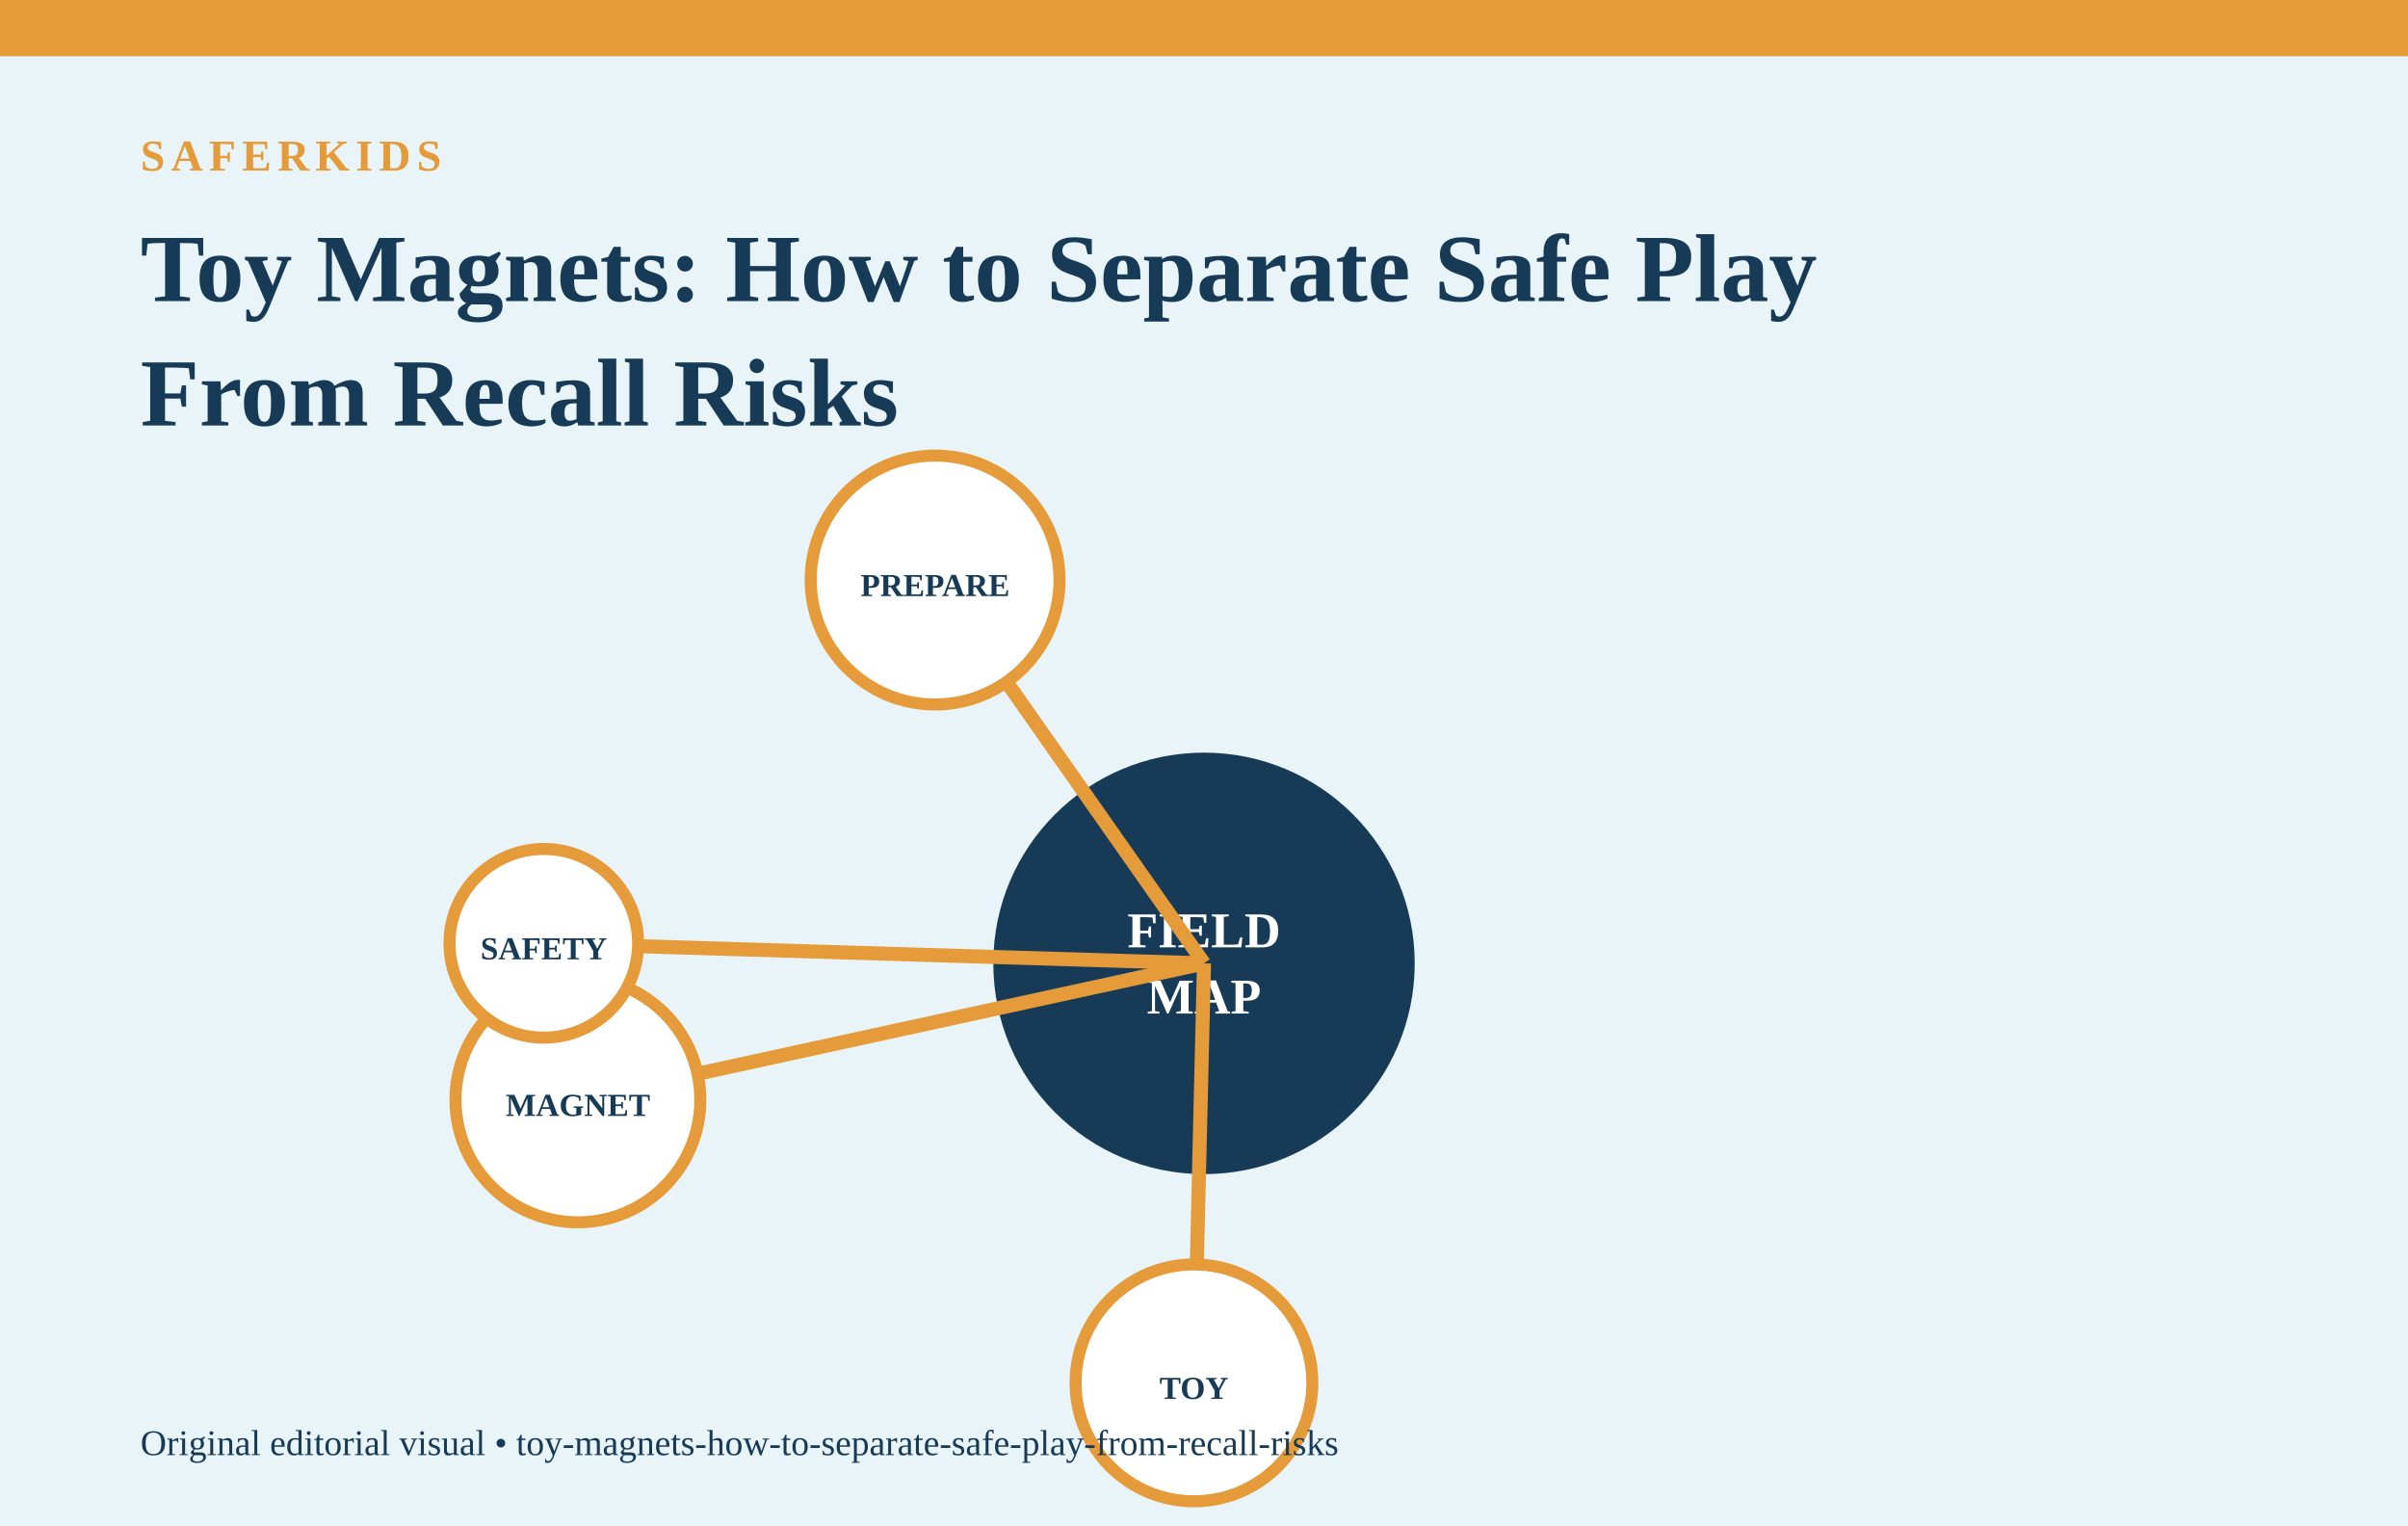
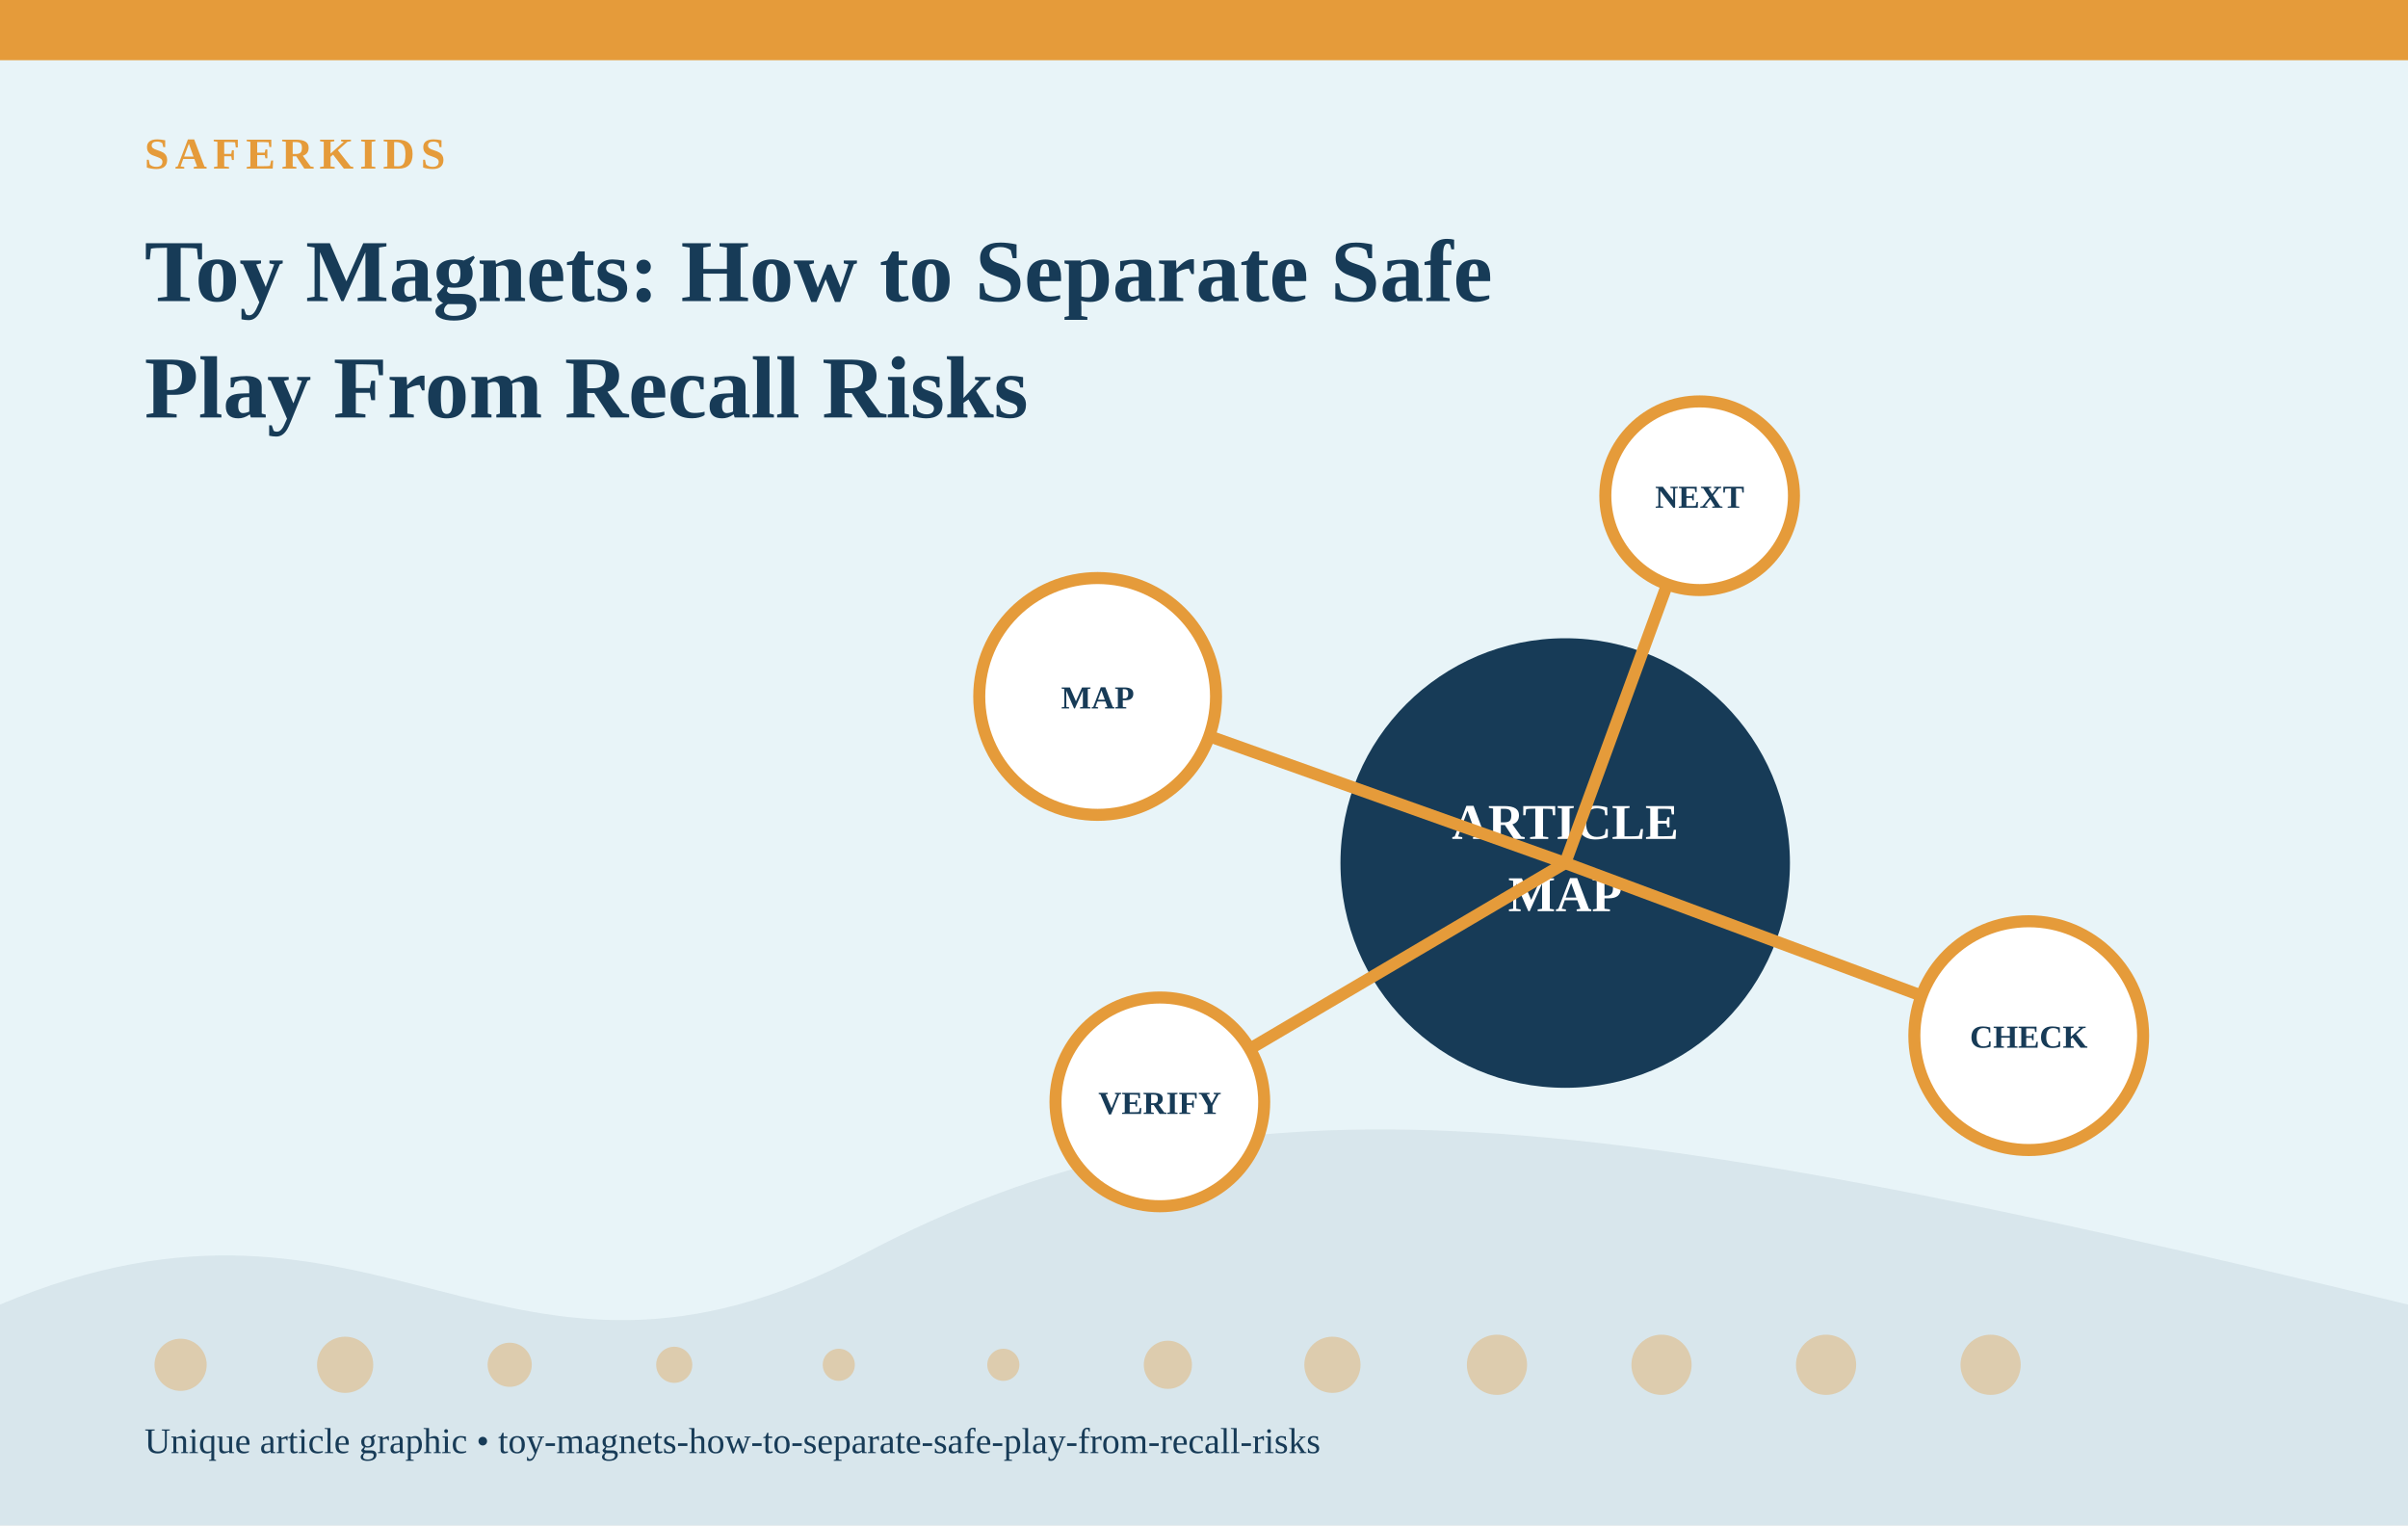
- <svg xmlns="http://www.w3.org/2000/svg" width="1200" height="760" viewBox="0 0 1200 760" role="img" aria-labelledby="t d">
-   <rect width="1200" height="760" fill="#E8F4F8" />
-   <rect width="1200" height="28" fill="#E59B3A" />
-   <text x="70" y="85" fill="#E59B3A" font-size="22" font-weight="700" letter-spacing="3">SAFERKIDS</text>
-   <text x="70" y="150" fill="#173B57" font-size="48" font-weight="700">Toy Magnets: How to Separate Safe Play</text>
-   <text x="70" y="212" fill="#173B57" font-size="48" font-weight="700">From Recall Risks</text>
-   <circle cx="600" cy="480" r="105" fill="#173B57" />
-   <text x="600" y="472" text-anchor="middle" fill="white" font-size="25" font-weight="700">FIELD</text>
-   <text x="600" y="505" text-anchor="middle" fill="white" font-size="25" font-weight="700">MAP</text>
-   <g>
-     <line x1="600" y1="480" x2="595" y2="689" stroke="#E59B3A" stroke-width="7" />
-     <circle cx="595" cy="689" r="59" fill="white" stroke="#E59B3A" stroke-width="6" />
-     <text x="595" y="697" text-anchor="middle" fill="#173B57" font-size="16" font-weight="700">TOY</text>
-   </g>
-   <g>
-     <line x1="600" y1="480" x2="288" y2="548" stroke="#E59B3A" stroke-width="7" />
-     <circle cx="288" cy="548" r="61" fill="white" stroke="#E59B3A" stroke-width="6" />
-     <text x="288" y="556" text-anchor="middle" fill="#173B57" font-size="16" font-weight="700">MAGNET</text>
-   </g>
-   <g>
-     <line x1="600" y1="480" x2="271" y2="470" stroke="#E59B3A" stroke-width="7" />
-     <circle cx="271" cy="470" r="47" fill="white" stroke="#E59B3A" stroke-width="6" />
-     <text x="271" y="478" text-anchor="middle" fill="#173B57" font-size="16" font-weight="700">SAFETY</text>
-   </g>
-   <g>
-     <line x1="600" y1="480" x2="466" y2="289" stroke="#E59B3A" stroke-width="7" />
-     <circle cx="466" cy="289" r="62" fill="white" stroke="#E59B3A" stroke-width="6" />
-     <text x="466" y="297" text-anchor="middle" fill="#173B57" font-size="16" font-weight="700">PREPARE</text>
-   </g>
-   <text x="70" y="725" fill="#173B57" font-size="18">Original editorial visual • toy-magnets-how-to-separate-safe-play-from-recall-risks</text>
+ <svg xmlns="http://www.w3.org/2000/svg" width="1200" height="760" viewBox="0 0 1200 760" role="img" aria-labelledby="title desc">
+   <rect width="1200" height="760" fill="#e8f4f8" />
+   <rect width="1200" height="30" fill="#e59b3a" />
+   <path d="M0 650 C190 570 250 720 430 625 S780 548 1200 650 L1200 760 L0 760 Z" fill="#173b57" opacity="0.08" />
+   <text x="72" y="84" fill="#e59b3a" font-size="22" font-weight="800" letter-spacing="3">SAFERKIDS</text>
+   <text x="72" y="150" fill="#173b57" font-size="44" font-weight="800">Toy Magnets: How to Separate Safe</text>
+   <text x="72" y="208" fill="#173b57" font-size="44" font-weight="800">Play From Recall Risks</text>
+   <circle cx="780" cy="430" r="112" fill="#173b57" />
+   <text x="780" y="418" text-anchor="middle" fill="white" font-size="25" font-weight="800">ARTICLE</text>
+   <text x="780" y="454" text-anchor="middle" fill="white" font-size="25" font-weight="800">MAP</text>
+   <line x1="780" y1="430" x2="1011" y2="516" stroke="#e59b3a" stroke-width="6" />
+   <circle cx="1011" cy="516" r="57" fill="white" stroke="#e59b3a" stroke-width="6" />
+   <text x="1011" y="522" text-anchor="middle" fill="#173b57" font-size="16" font-weight="800">CHECK</text>
+   <line x1="780" y1="430" x2="578" y2="549" stroke="#e59b3a" stroke-width="6" />
+   <circle cx="578" cy="549" r="52" fill="white" stroke="#e59b3a" stroke-width="6" />
+   <text x="578" y="555" text-anchor="middle" fill="#173b57" font-size="16" font-weight="800">VERIFY</text>
+   <line x1="780" y1="430" x2="547" y2="347" stroke="#e59b3a" stroke-width="6" />
+   <circle cx="547" cy="347" r="59" fill="white" stroke="#e59b3a" stroke-width="6" />
+   <text x="547" y="353" text-anchor="middle" fill="#173b57" font-size="16" font-weight="800">MAP</text>
+   <line x1="780" y1="430" x2="847" y2="247" stroke="#e59b3a" stroke-width="6" />
+   <circle cx="847" cy="247" r="47" fill="white" stroke="#e59b3a" stroke-width="6" />
+   <text x="847" y="253" text-anchor="middle" fill="#173b57" font-size="16" font-weight="800">NEXT</text>
+   <circle cx="90" cy="680" r="13" fill="#e59b3a" opacity="0.35" />
+   <circle cx="172" cy="680" r="14" fill="#e59b3a" opacity="0.35" />
+   <circle cx="254" cy="680" r="11" fill="#e59b3a" opacity="0.35" />
+   <circle cx="336" cy="680" r="9" fill="#e59b3a" opacity="0.35" />
+   <circle cx="418" cy="680" r="8" fill="#e59b3a" opacity="0.35" />
+   <circle cx="500" cy="680" r="8" fill="#e59b3a" opacity="0.35" />
+   <circle cx="582" cy="680" r="12" fill="#e59b3a" opacity="0.35" />
+   <circle cx="664" cy="680" r="14" fill="#e59b3a" opacity="0.35" />
+   <circle cx="746" cy="680" r="15" fill="#e59b3a" opacity="0.35" />
+   <circle cx="828" cy="680" r="15" fill="#e59b3a" opacity="0.35" />
+   <circle cx="910" cy="680" r="15" fill="#e59b3a" opacity="0.35" />
+   <circle cx="992" cy="680" r="15" fill="#e59b3a" opacity="0.35" />
+   <text x="72" y="724" fill="#173b57" font-size="18">Unique article graphic • toy-magnets-how-to-separate-safe-play-from-recall-risks</text>
</svg>
